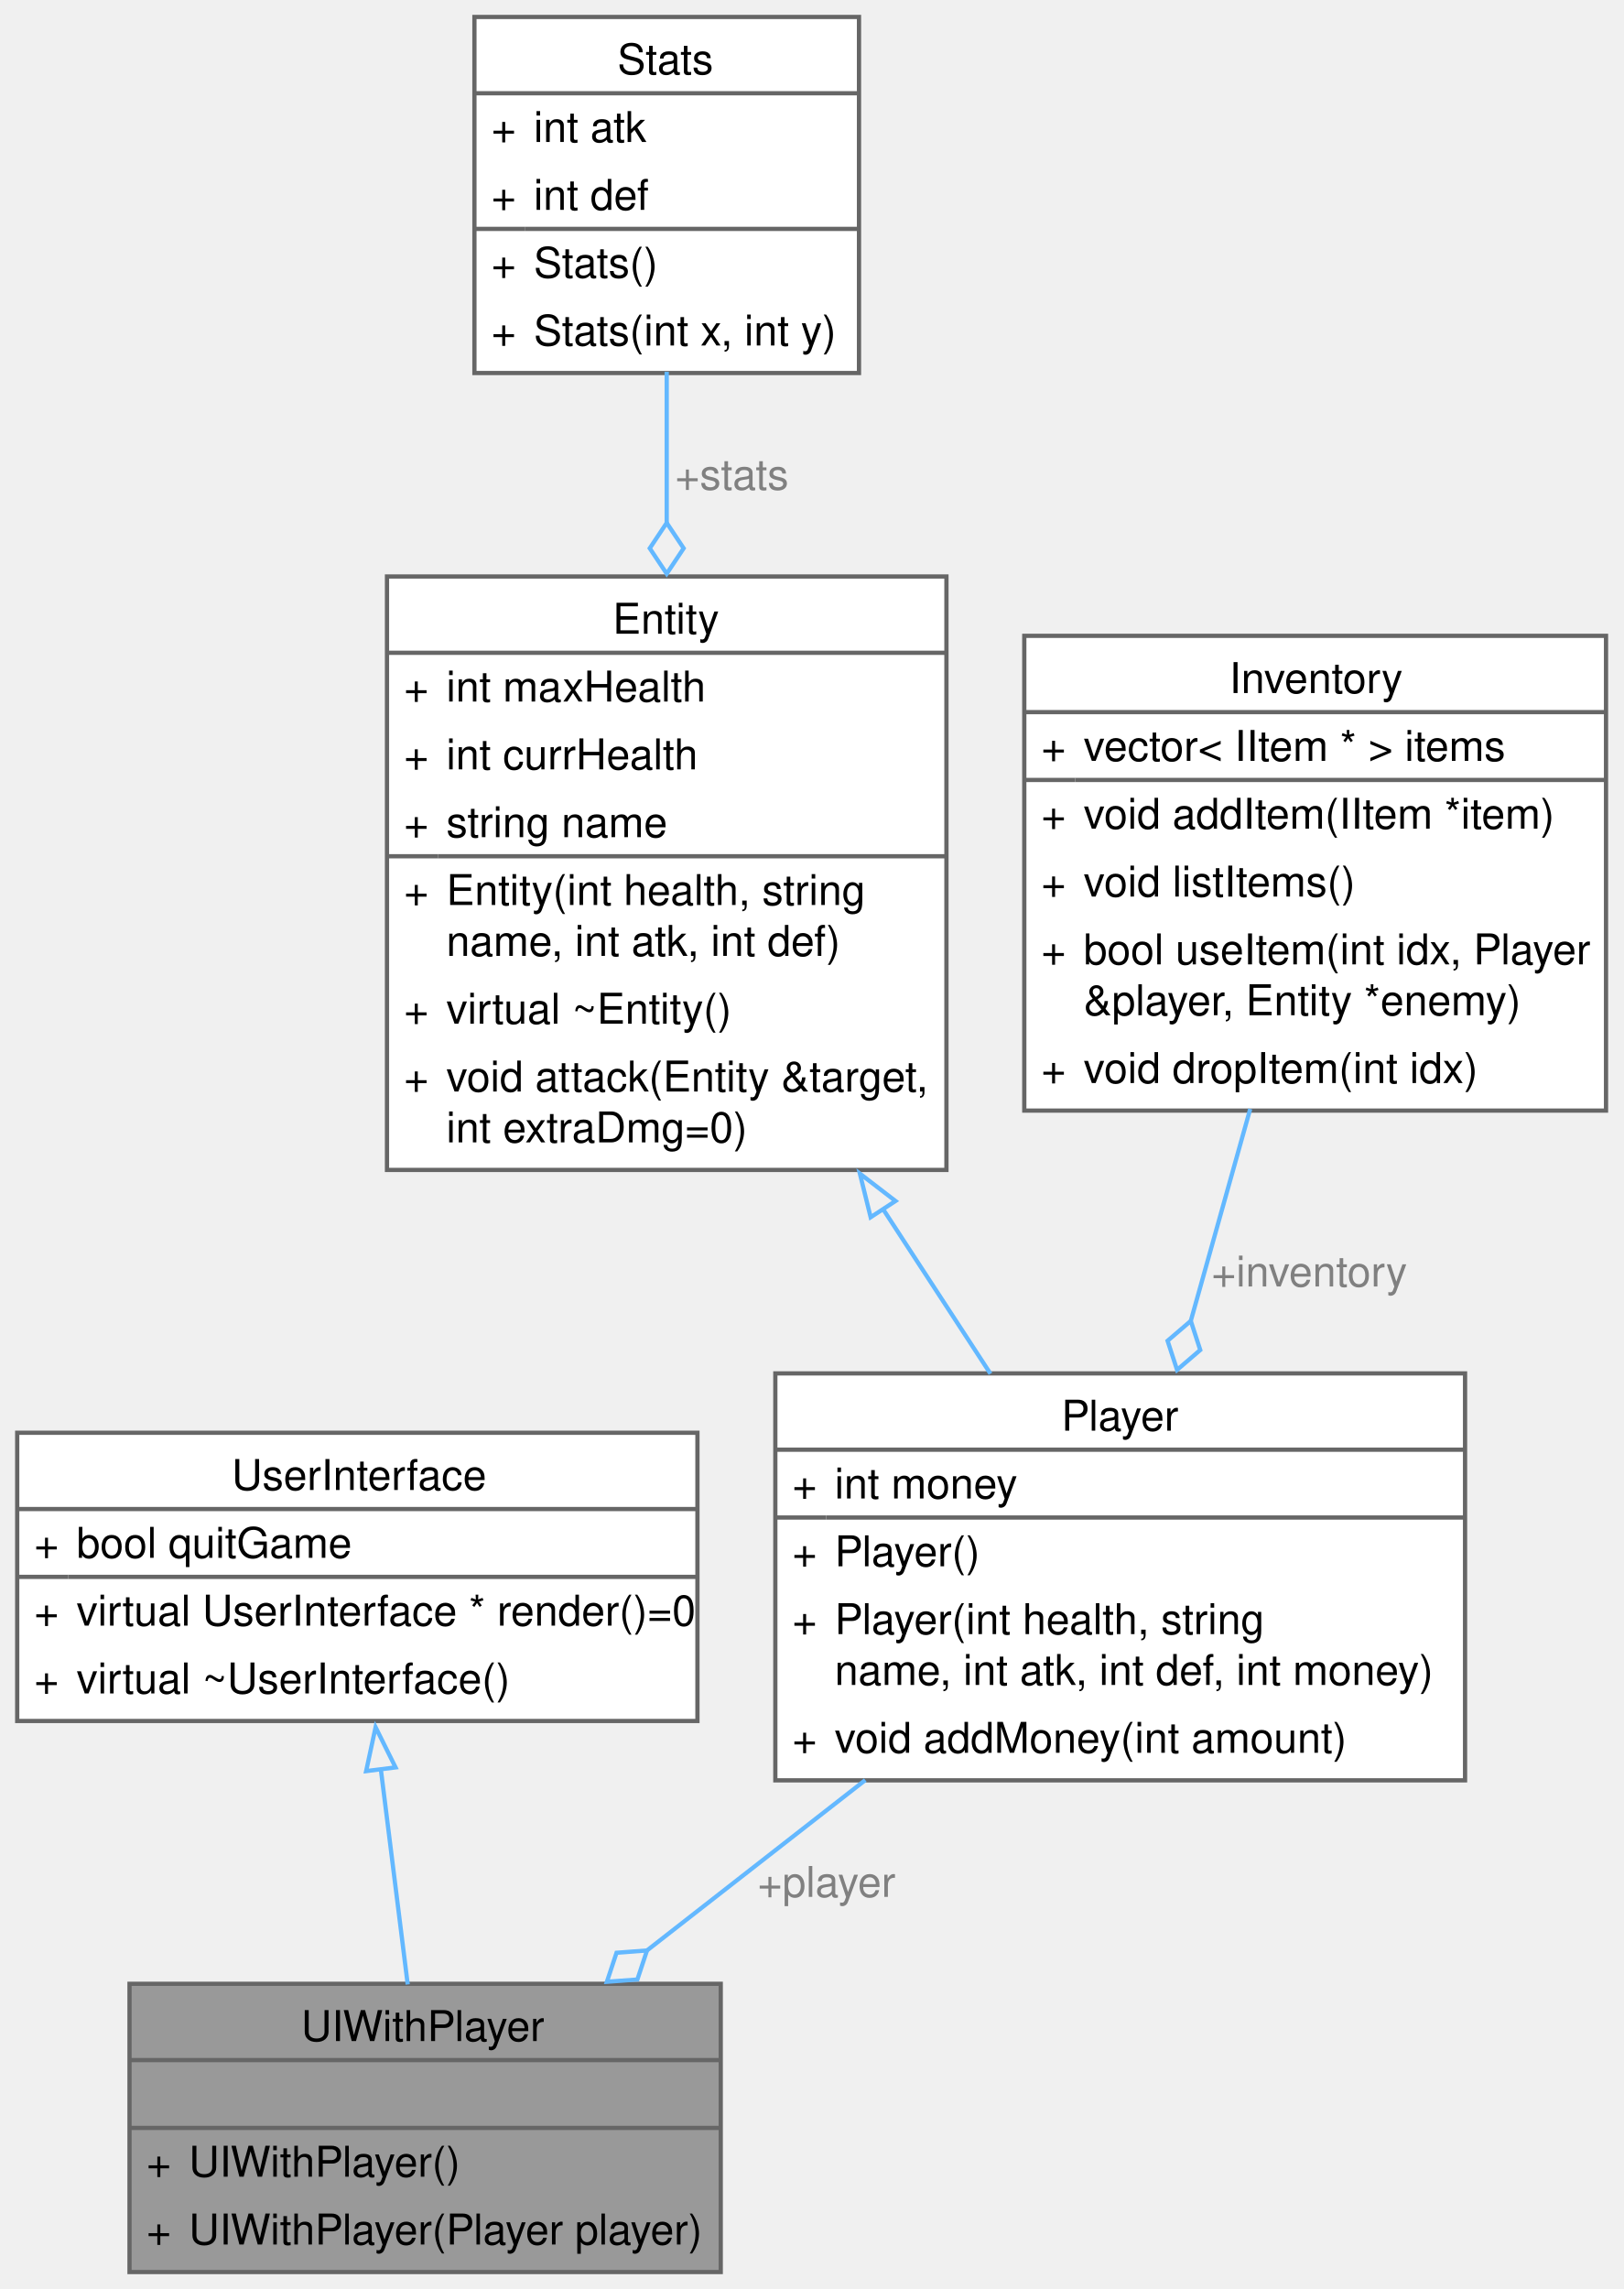
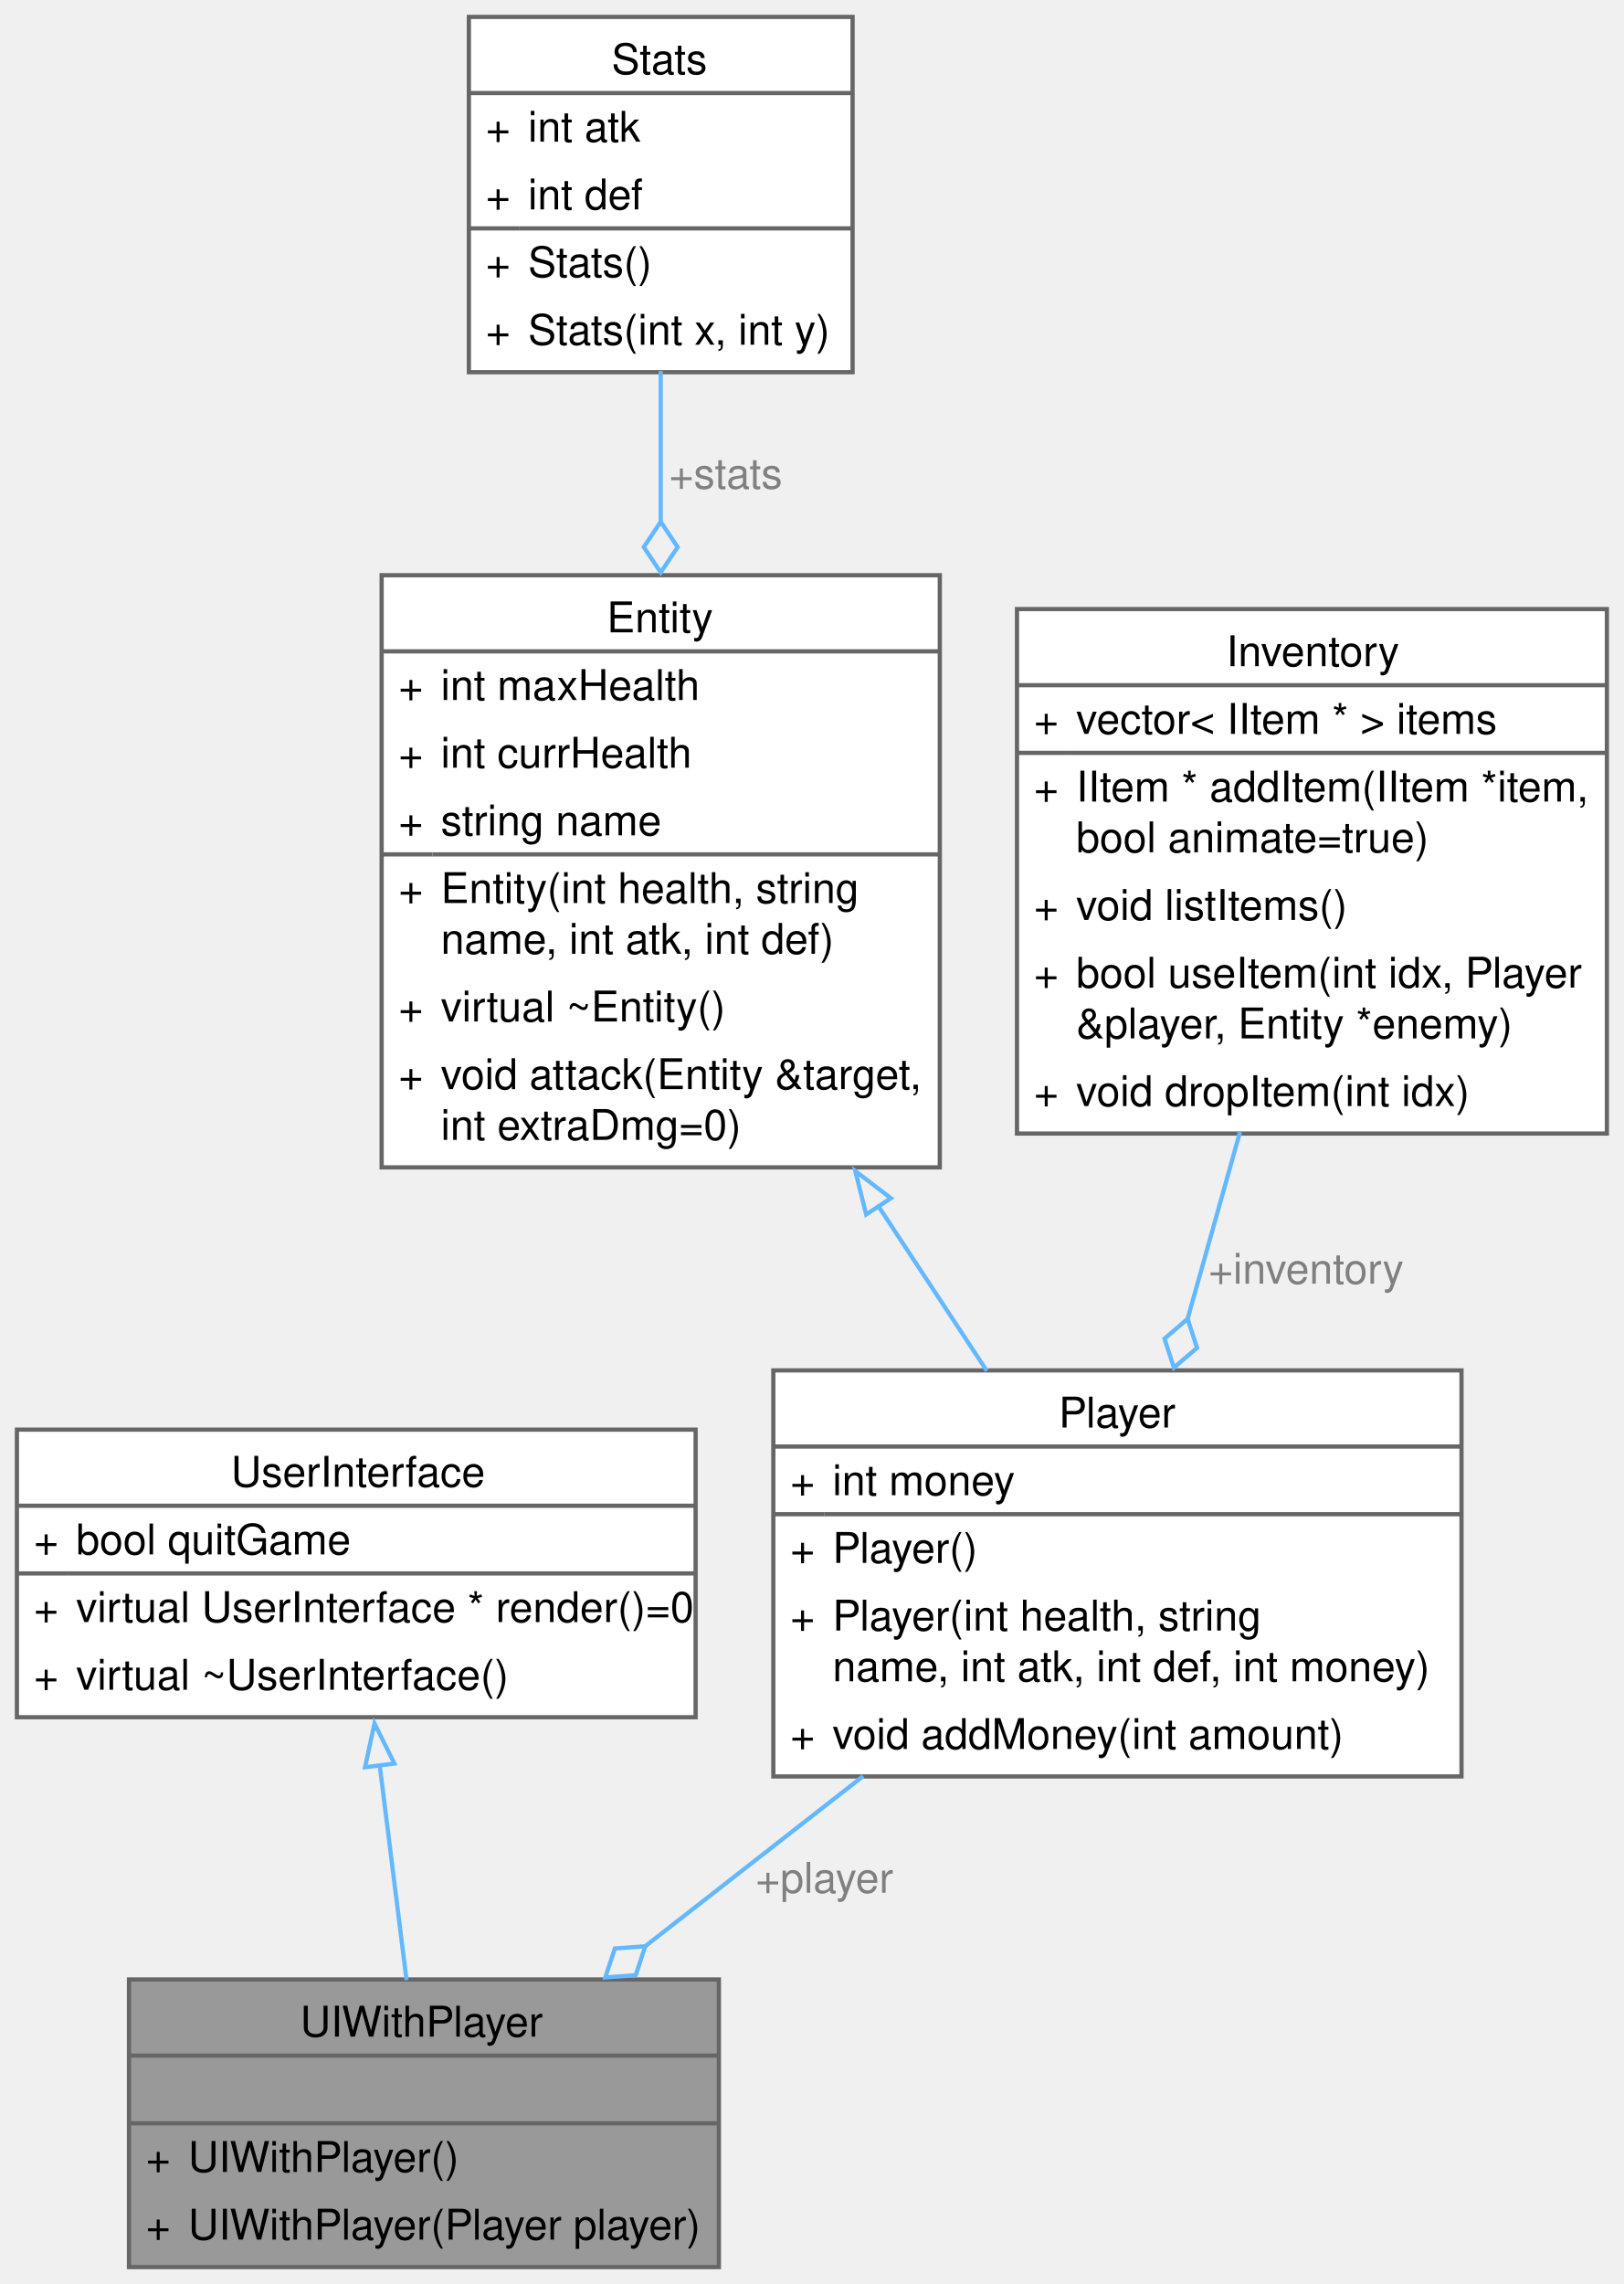
- <svg xmlns="http://www.w3.org/2000/svg" xmlns:xlink="http://www.w3.org/1999/xlink" width="383pt" height="540pt" viewBox="0.00 0.00 382.88 540.00">
+ <svg xmlns="http://www.w3.org/2000/svg" xmlns:xlink="http://www.w3.org/1999/xlink" width="384pt" height="540pt" viewBox="0.00 0.00 384.00 540.00">
  <g id="graph0" class="graph" transform="scale(1 1) rotate(0) translate(4 536)">
    <g id="Node000001" class="node">
      <g id="a_Node000001">
        <a xlink:title="Basically just the base class for all user interfaces that have a player.">
          <polygon fill="#999999" stroke="none" points="166,-68 26.5,-68 26.5,0 166,0 166,-68" />
          <text text-anchor="start" x="67" y="-54.5" font-family="Helvetica,sans-Serif" font-size="10.00">UIWithPlayer</text>
          <text text-anchor="start" x="94.75" y="-38.5" font-family="Helvetica,sans-Serif" font-size="10.00"> </text>
          <text text-anchor="start" x="30.5" y="-22.5" font-family="Helvetica,sans-Serif" font-size="10.00">+</text>
          <text text-anchor="start" x="40.5" y="-22.5" font-family="Helvetica,sans-Serif" font-size="10.00">UIWithPlayer()</text>
          <text text-anchor="start" x="30.5" y="-6.5" font-family="Helvetica,sans-Serif" font-size="10.00">+</text>
          <text text-anchor="start" x="40.5" y="-6.5" font-family="Helvetica,sans-Serif" font-size="10.00">UIWithPlayer(Player player)</text>
          <polygon fill="#666666" stroke="#666666" points="26.5,-50 26.5,-50 166,-50 166,-50 26.5,-50" />
          <polygon fill="#666666" stroke="#666666" points="26.5,-34 26.5,-34 166,-34 166,-34 26.5,-34" />
          <polygon fill="none" stroke="#666666" points="26.5,0 26.5,-68 166,-68 166,0 26.5,0" />
        </a>
      </g>
    </g>
    <g id="Node000002" class="node">
      <g id="a_Node000002">
        <a xlink:href="class_user_interface.html" target="_top" xlink:title="Base class for all user interfaces in the game.">
          <polygon fill="white" stroke="none" points="160.5,-198 0,-198 0,-130 160.5,-130 160.5,-198" />
          <text text-anchor="start" x="50.62" y="-184.5" font-family="Helvetica,sans-Serif" font-size="10.00">UserInterface</text>
          <text text-anchor="start" x="4" y="-168.5" font-family="Helvetica,sans-Serif" font-size="10.00">+</text>
          <text text-anchor="start" x="14" y="-168.5" font-family="Helvetica,sans-Serif" font-size="10.00">bool quitGame</text>
          <text text-anchor="start" x="4" y="-152.5" font-family="Helvetica,sans-Serif" font-size="10.00">+</text>
          <text text-anchor="start" x="14" y="-152.5" font-family="Helvetica,sans-Serif" font-size="10.00">virtual UserInterface * render()=0</text>
          <text text-anchor="start" x="4" y="-136.5" font-family="Helvetica,sans-Serif" font-size="10.00">+</text>
          <text text-anchor="start" x="14" y="-136.5" font-family="Helvetica,sans-Serif" font-size="10.00">virtual ~UserInterface()</text>
          <polygon fill="#666666" stroke="#666666" points="0,-180 0,-180 160.5,-180 160.5,-180 0,-180" />
          <polygon fill="#666666" stroke="#666666" points="0,-164 0,-164 12,-164 12,-164 0,-164" />
          <polygon fill="#666666" stroke="#666666" points="12,-164 12,-164 160.5,-164 160.5,-164 12,-164" />
          <polygon fill="none" stroke="#666666" points="0,-130 0,-198 160.5,-198 160.5,-130 0,-130" />
        </a>
      </g>
    </g>
    <g id="edge1_Node000001_Node000002" class="edge">
      <g id="a_edge1_Node000001_Node000002">
        <a xlink:title=" ">
          <path fill="none" stroke="#63b8ff" d="M85.77,-118.84C87.86,-102.1 90.2,-83.36 92.14,-67.85" />
          <polygon fill="none" stroke="#63b8ff" points="82.33,-118.18 84.56,-128.53 89.27,-119.05 82.33,-118.18" />
        </a>
      </g>
    </g>
    <g id="Node000003" class="node">
      <g id="a_Node000003">
        <a xlink:href="class_player.html" target="_top" xlink:title="The Player class is an Entity that has an inventory and money.">
          <polygon fill="white" stroke="none" points="341.62,-212 178.88,-212 178.88,-116 341.62,-116 341.62,-212" />
          <text text-anchor="start" x="246.38" y="-198.5" font-family="Helvetica,sans-Serif" font-size="10.00">Player</text>
          <text text-anchor="start" x="182.88" y="-182.5" font-family="Helvetica,sans-Serif" font-size="10.00">+</text>
          <text text-anchor="start" x="192.88" y="-182.5" font-family="Helvetica,sans-Serif" font-size="10.00">int money</text>
          <text text-anchor="start" x="182.88" y="-166.5" font-family="Helvetica,sans-Serif" font-size="10.00">+</text>
          <text text-anchor="start" x="192.88" y="-166.5" font-family="Helvetica,sans-Serif" font-size="10.00">Player()</text>
          <text text-anchor="start" x="182.88" y="-150.5" font-family="Helvetica,sans-Serif" font-size="10.00">+</text>
          <text text-anchor="start" x="192.88" y="-150.5" font-family="Helvetica,sans-Serif" font-size="10.00">Player(int health, string</text>
          <text text-anchor="start" x="192.88" y="-138.5" font-family="Helvetica,sans-Serif" font-size="10.00"> name, int atk, int def, int money)</text>
          <text text-anchor="start" x="182.88" y="-122.5" font-family="Helvetica,sans-Serif" font-size="10.00">+</text>
          <text text-anchor="start" x="192.88" y="-122.5" font-family="Helvetica,sans-Serif" font-size="10.00">void addMoney(int amount)</text>
          <polygon fill="#666666" stroke="#666666" points="178.88,-194 178.88,-194 341.62,-194 341.62,-194 178.88,-194" />
          <polygon fill="#666666" stroke="#666666" points="178.88,-178 178.88,-178 190.88,-178 190.88,-178 178.88,-178" />
          <polygon fill="#666666" stroke="#666666" points="190.88,-178 190.88,-178 341.62,-178 341.62,-178 190.88,-178" />
          <polygon fill="none" stroke="#666666" points="178.88,-116 178.88,-212 341.62,-212 341.62,-116 178.88,-116" />
        </a>
      </g>
    </g>
    <g id="edge2_Node000001_Node000003" class="edge">
      <g id="a_edge2_Node000001_Node000003">
        <a xlink:title=" ">
          <path fill="none" stroke="#63b8ff" d="M200.11,-116.06C183.16,-102.83 164.85,-88.54 148.4,-75.71" />
          <polygon fill="none" stroke="#63b8ff" points="148.6,-75.86 141.41,-75.32 139.14,-68.48 146.33,-69.01 148.6,-75.86" />
        </a>
      </g>
      <text text-anchor="middle" x="190.96" y="-88.5" font-family="Helvetica,sans-Serif" font-size="10.00" fill="grey"> +player</text>
    </g>
    <g id="Node000004" class="node">
      <g id="a_Node000004">
        <a xlink:href="class_entity.html" target="_top" xlink:title="Base class for all entities in the game. This includes the player and enemies.">
-           <polygon fill="white" stroke="none" points="219.25,-400 87.25,-400 87.25,-260 219.25,-260 219.25,-400" />
-           <text text-anchor="start" x="140.5" y="-386.5" font-family="Helvetica,sans-Serif" font-size="10.00">Entity</text>
-           <text text-anchor="start" x="91.25" y="-370.5" font-family="Helvetica,sans-Serif" font-size="10.00">+</text>
-           <text text-anchor="start" x="101.25" y="-370.5" font-family="Helvetica,sans-Serif" font-size="10.00">int maxHealth</text>
-           <text text-anchor="start" x="91.25" y="-354.5" font-family="Helvetica,sans-Serif" font-size="10.00">+</text>
-           <text text-anchor="start" x="101.25" y="-354.5" font-family="Helvetica,sans-Serif" font-size="10.00">int currHealth</text>
-           <text text-anchor="start" x="91.25" y="-338.5" font-family="Helvetica,sans-Serif" font-size="10.00">+</text>
-           <text text-anchor="start" x="101.25" y="-338.5" font-family="Helvetica,sans-Serif" font-size="10.00">string name</text>
-           <text text-anchor="start" x="91.25" y="-322.5" font-family="Helvetica,sans-Serif" font-size="10.00">+</text>
-           <text text-anchor="start" x="101.25" y="-322.5" font-family="Helvetica,sans-Serif" font-size="10.00">Entity(int health, string</text>
-           <text text-anchor="start" x="101.25" y="-310.5" font-family="Helvetica,sans-Serif" font-size="10.00"> name, int atk, int def)</text>
-           <text text-anchor="start" x="91.25" y="-294.5" font-family="Helvetica,sans-Serif" font-size="10.00">+</text>
-           <text text-anchor="start" x="101.25" y="-294.5" font-family="Helvetica,sans-Serif" font-size="10.00">virtual ~Entity()</text>
-           <text text-anchor="start" x="91.25" y="-278.5" font-family="Helvetica,sans-Serif" font-size="10.00">+</text>
-           <text text-anchor="start" x="101.25" y="-278.5" font-family="Helvetica,sans-Serif" font-size="10.00">void attack(Entity &amp;target,</text>
-           <text text-anchor="start" x="101.25" y="-266.5" font-family="Helvetica,sans-Serif" font-size="10.00"> int extraDmg=0)</text>
-           <polygon fill="#666666" stroke="#666666" points="87.25,-382 87.25,-382 219.25,-382 219.25,-382 87.25,-382" />
-           <polygon fill="#666666" stroke="#666666" points="87.25,-334 87.25,-334 99.25,-334 99.25,-334 87.25,-334" />
-           <polygon fill="#666666" stroke="#666666" points="99.25,-334 99.25,-334 219.25,-334 219.25,-334 99.25,-334" />
-           <polygon fill="none" stroke="#666666" points="87.25,-260 87.25,-400 219.25,-400 219.25,-260 87.25,-260" />
+           <polygon fill="white" stroke="none" points="218.25,-400 86.25,-400 86.25,-260 218.25,-260 218.25,-400" />
+           <text text-anchor="start" x="139.5" y="-386.5" font-family="Helvetica,sans-Serif" font-size="10.00">Entity</text>
+           <text text-anchor="start" x="90.25" y="-370.5" font-family="Helvetica,sans-Serif" font-size="10.00">+</text>
+           <text text-anchor="start" x="100.25" y="-370.5" font-family="Helvetica,sans-Serif" font-size="10.00">int maxHealth</text>
+           <text text-anchor="start" x="90.25" y="-354.5" font-family="Helvetica,sans-Serif" font-size="10.00">+</text>
+           <text text-anchor="start" x="100.25" y="-354.5" font-family="Helvetica,sans-Serif" font-size="10.00">int currHealth</text>
+           <text text-anchor="start" x="90.25" y="-338.5" font-family="Helvetica,sans-Serif" font-size="10.00">+</text>
+           <text text-anchor="start" x="100.25" y="-338.5" font-family="Helvetica,sans-Serif" font-size="10.00">string name</text>
+           <text text-anchor="start" x="90.25" y="-322.5" font-family="Helvetica,sans-Serif" font-size="10.00">+</text>
+           <text text-anchor="start" x="100.25" y="-322.5" font-family="Helvetica,sans-Serif" font-size="10.00">Entity(int health, string</text>
+           <text text-anchor="start" x="100.25" y="-310.5" font-family="Helvetica,sans-Serif" font-size="10.00"> name, int atk, int def)</text>
+           <text text-anchor="start" x="90.25" y="-294.5" font-family="Helvetica,sans-Serif" font-size="10.00">+</text>
+           <text text-anchor="start" x="100.25" y="-294.5" font-family="Helvetica,sans-Serif" font-size="10.00">virtual ~Entity()</text>
+           <text text-anchor="start" x="90.25" y="-278.5" font-family="Helvetica,sans-Serif" font-size="10.00">+</text>
+           <text text-anchor="start" x="100.25" y="-278.5" font-family="Helvetica,sans-Serif" font-size="10.00">void attack(Entity &amp;target,</text>
+           <text text-anchor="start" x="100.25" y="-266.5" font-family="Helvetica,sans-Serif" font-size="10.00"> int extraDmg=0)</text>
+           <polygon fill="#666666" stroke="#666666" points="86.25,-382 86.25,-382 218.25,-382 218.25,-382 86.25,-382" />
+           <polygon fill="#666666" stroke="#666666" points="86.25,-334 86.25,-334 98.25,-334 98.25,-334 86.25,-334" />
+           <polygon fill="#666666" stroke="#666666" points="98.25,-334 98.25,-334 218.25,-334 218.25,-334 98.25,-334" />
+           <polygon fill="none" stroke="#666666" points="86.25,-260 86.25,-400 218.25,-400 218.25,-260 86.25,-260" />
        </a>
      </g>
    </g>
    <g id="edge3_Node000003_Node000004" class="edge">
      <g id="a_edge3_Node000003_Node000004">
        <a xlink:title=" ">
-           <path fill="none" stroke="#63b8ff" d="M204.29,-250.77C212.96,-237.49 221.71,-224.07 229.64,-211.92" />
-           <polygon fill="none" stroke="#63b8ff" points="201.37,-248.84 198.83,-259.13 207.23,-252.67 201.37,-248.84" />
+           <path fill="none" stroke="#63b8ff" d="M203.51,-251.16C212.34,-237.75 221.27,-224.19 229.35,-211.92" />
+           <polygon fill="none" stroke="#63b8ff" points="200.84,-248.86 198.26,-259.14 206.68,-252.71 200.84,-248.86" />
        </a>
      </g>
    </g>
    <g id="Node000005" class="node">
      <g id="a_Node000005">
        <a xlink:href="class_stats.html" target="_top" xlink:title="Stats for all entities.">
-           <polygon fill="white" stroke="none" points="198.62,-532 107.88,-532 107.88,-448 198.62,-448 198.62,-532" />
-           <text text-anchor="start" x="141.62" y="-518.5" font-family="Helvetica,sans-Serif" font-size="10.00">Stats</text>
-           <text text-anchor="start" x="111.88" y="-502.5" font-family="Helvetica,sans-Serif" font-size="10.00">+</text>
-           <text text-anchor="start" x="121.88" y="-502.5" font-family="Helvetica,sans-Serif" font-size="10.00">int atk</text>
-           <text text-anchor="start" x="111.88" y="-486.5" font-family="Helvetica,sans-Serif" font-size="10.00">+</text>
-           <text text-anchor="start" x="121.88" y="-486.5" font-family="Helvetica,sans-Serif" font-size="10.00">int def</text>
-           <text text-anchor="start" x="111.88" y="-470.5" font-family="Helvetica,sans-Serif" font-size="10.00">+</text>
-           <text text-anchor="start" x="121.88" y="-470.5" font-family="Helvetica,sans-Serif" font-size="10.00">Stats()</text>
-           <text text-anchor="start" x="111.88" y="-454.5" font-family="Helvetica,sans-Serif" font-size="10.00">+</text>
-           <text text-anchor="start" x="121.88" y="-454.5" font-family="Helvetica,sans-Serif" font-size="10.00">Stats(int x, int y)</text>
-           <polygon fill="#666666" stroke="#666666" points="107.88,-514 107.88,-514 198.62,-514 198.62,-514 107.88,-514" />
-           <polygon fill="#666666" stroke="#666666" points="107.88,-482 107.88,-482 119.88,-482 119.88,-482 107.88,-482" />
-           <polygon fill="#666666" stroke="#666666" points="119.88,-482 119.88,-482 198.62,-482 198.62,-482 119.88,-482" />
-           <polygon fill="none" stroke="#666666" points="107.88,-448 107.88,-532 198.62,-532 198.62,-448 107.88,-448" />
+           <polygon fill="white" stroke="none" points="197.62,-532 106.88,-532 106.88,-448 197.62,-448 197.62,-532" />
+           <text text-anchor="start" x="140.62" y="-518.5" font-family="Helvetica,sans-Serif" font-size="10.00">Stats</text>
+           <text text-anchor="start" x="110.88" y="-502.5" font-family="Helvetica,sans-Serif" font-size="10.00">+</text>
+           <text text-anchor="start" x="120.88" y="-502.5" font-family="Helvetica,sans-Serif" font-size="10.00">int atk</text>
+           <text text-anchor="start" x="110.88" y="-486.5" font-family="Helvetica,sans-Serif" font-size="10.00">+</text>
+           <text text-anchor="start" x="120.88" y="-486.5" font-family="Helvetica,sans-Serif" font-size="10.00">int def</text>
+           <text text-anchor="start" x="110.88" y="-470.5" font-family="Helvetica,sans-Serif" font-size="10.00">+</text>
+           <text text-anchor="start" x="120.88" y="-470.5" font-family="Helvetica,sans-Serif" font-size="10.00">Stats()</text>
+           <text text-anchor="start" x="110.88" y="-454.5" font-family="Helvetica,sans-Serif" font-size="10.00">+</text>
+           <text text-anchor="start" x="120.88" y="-454.5" font-family="Helvetica,sans-Serif" font-size="10.00">Stats(int x, int y)</text>
+           <polygon fill="#666666" stroke="#666666" points="106.88,-514 106.88,-514 197.62,-514 197.62,-514 106.88,-514" />
+           <polygon fill="#666666" stroke="#666666" points="106.88,-482 106.88,-482 118.88,-482 118.88,-482 106.88,-482" />
+           <polygon fill="#666666" stroke="#666666" points="118.88,-482 118.88,-482 197.62,-482 197.62,-482 118.88,-482" />
+           <polygon fill="none" stroke="#666666" points="106.88,-448 106.88,-532 197.62,-532 197.62,-448 106.88,-448" />
        </a>
      </g>
    </g>
    <g id="edge4_Node000004_Node000005" class="edge">
      <g id="a_edge4_Node000004_Node000005">
        <a xlink:title=" ">
-           <path fill="none" stroke="#63b8ff" d="M153.25,-448.31C153.25,-437.32 153.25,-425.02 153.25,-412.63" />
-           <polygon fill="none" stroke="#63b8ff" points="153.25,-412.65 149.25,-406.65 153.25,-400.65 157.25,-406.65 153.25,-412.65" />
+           <path fill="none" stroke="#63b8ff" d="M152.25,-448.31C152.25,-437.32 152.25,-425.02 152.25,-412.63" />
+           <polygon fill="none" stroke="#63b8ff" points="152.25,-412.65 148.25,-406.65 152.25,-400.65 156.25,-406.65 152.25,-412.65" />
        </a>
      </g>
-       <text text-anchor="middle" x="168.62" y="-420.5" font-family="Helvetica,sans-Serif" font-size="10.00" fill="grey"> +stats</text>
+       <text text-anchor="middle" x="167.62" y="-420.5" font-family="Helvetica,sans-Serif" font-size="10.00" fill="grey"> +stats</text>
    </g>
    <g id="Node000006" class="node">
      <g id="a_Node000006">
        <a xlink:href="class_inventory.html" target="_top" xlink:title="Inventory class that holds all items for the player.">
-           <polygon fill="white" stroke="none" points="374.88,-386 237.62,-386 237.62,-274 374.88,-274 374.88,-386" />
-           <text text-anchor="start" x="286" y="-372.5" font-family="Helvetica,sans-Serif" font-size="10.00">Inventory</text>
-           <text text-anchor="start" x="241.62" y="-356.5" font-family="Helvetica,sans-Serif" font-size="10.00">+</text>
-           <text text-anchor="start" x="251.62" y="-356.5" font-family="Helvetica,sans-Serif" font-size="10.00">vector&lt; IItem * &gt; items</text>
-           <text text-anchor="start" x="241.62" y="-340.5" font-family="Helvetica,sans-Serif" font-size="10.00">+</text>
-           <text text-anchor="start" x="251.62" y="-340.5" font-family="Helvetica,sans-Serif" font-size="10.00">void addItem(IItem *item)</text>
-           <text text-anchor="start" x="241.62" y="-324.5" font-family="Helvetica,sans-Serif" font-size="10.00">+</text>
-           <text text-anchor="start" x="251.62" y="-324.5" font-family="Helvetica,sans-Serif" font-size="10.00">void listItems()</text>
-           <text text-anchor="start" x="241.62" y="-308.5" font-family="Helvetica,sans-Serif" font-size="10.00">+</text>
-           <text text-anchor="start" x="251.62" y="-308.5" font-family="Helvetica,sans-Serif" font-size="10.00">bool useItem(int idx, Player</text>
-           <text text-anchor="start" x="251.62" y="-296.5" font-family="Helvetica,sans-Serif" font-size="10.00"> &amp;player, Entity *enemy)</text>
-           <text text-anchor="start" x="241.62" y="-280.5" font-family="Helvetica,sans-Serif" font-size="10.00">+</text>
-           <text text-anchor="start" x="251.62" y="-280.5" font-family="Helvetica,sans-Serif" font-size="10.00">void dropItem(int idx)</text>
-           <polygon fill="#666666" stroke="#666666" points="237.62,-368 237.62,-368 374.88,-368 374.88,-368 237.62,-368" />
-           <polygon fill="#666666" stroke="#666666" points="237.62,-352 237.62,-352 249.62,-352 249.62,-352 237.62,-352" />
-           <polygon fill="#666666" stroke="#666666" points="249.62,-352 249.62,-352 374.88,-352 374.88,-352 249.62,-352" />
-           <polygon fill="none" stroke="#666666" points="237.62,-274 237.62,-386 374.88,-386 374.88,-274 237.62,-274" />
+           <polygon fill="white" stroke="none" points="376,-392 236.5,-392 236.5,-268 376,-268 376,-392" />
+           <text text-anchor="start" x="286" y="-378.5" font-family="Helvetica,sans-Serif" font-size="10.00">Inventory</text>
+           <text text-anchor="start" x="240.5" y="-362.5" font-family="Helvetica,sans-Serif" font-size="10.00">+</text>
+           <text text-anchor="start" x="250.5" y="-362.5" font-family="Helvetica,sans-Serif" font-size="10.00">vector&lt; IItem * &gt; items</text>
+           <text text-anchor="start" x="240.5" y="-346.5" font-family="Helvetica,sans-Serif" font-size="10.00">+</text>
+           <text text-anchor="start" x="250.5" y="-346.5" font-family="Helvetica,sans-Serif" font-size="10.00">IItem * addItem(IItem *item,</text>
+           <text text-anchor="start" x="250.5" y="-334.5" font-family="Helvetica,sans-Serif" font-size="10.00"> bool animate=true)</text>
+           <text text-anchor="start" x="240.5" y="-318.5" font-family="Helvetica,sans-Serif" font-size="10.00">+</text>
+           <text text-anchor="start" x="250.5" y="-318.5" font-family="Helvetica,sans-Serif" font-size="10.00">void listItems()</text>
+           <text text-anchor="start" x="240.5" y="-302.5" font-family="Helvetica,sans-Serif" font-size="10.00">+</text>
+           <text text-anchor="start" x="250.5" y="-302.5" font-family="Helvetica,sans-Serif" font-size="10.00">bool useItem(int idx, Player</text>
+           <text text-anchor="start" x="250.5" y="-290.5" font-family="Helvetica,sans-Serif" font-size="10.00"> &amp;player, Entity *enemy)</text>
+           <text text-anchor="start" x="240.5" y="-274.5" font-family="Helvetica,sans-Serif" font-size="10.00">+</text>
+           <text text-anchor="start" x="250.5" y="-274.5" font-family="Helvetica,sans-Serif" font-size="10.00">void dropItem(int idx)</text>
+           <polygon fill="#666666" stroke="#666666" points="236.5,-374 236.5,-374 376,-374 376,-374 236.5,-374" />
+           <polygon fill="#666666" stroke="#666666" points="236.5,-358 236.5,-358 248.5,-358 248.5,-358 236.5,-358" />
+           <polygon fill="#666666" stroke="#666666" points="248.5,-358 248.5,-358 376,-358 376,-358 248.5,-358" />
+           <polygon fill="none" stroke="#666666" points="236.5,-268 236.5,-392 376,-392 376,-268 236.5,-268" />
        </a>
      </g>
    </g>
    <g id="edge5_Node000003_Node000006" class="edge">
      <g id="a_edge5_Node000003_Node000006">
        <a xlink:title=" ">
-           <path fill="none" stroke="#63b8ff" d="M290.93,-274.39C286.41,-258.28 281.45,-240.57 276.85,-224.18" />
-           <polygon fill="none" stroke="#63b8ff" points="276.91,-224.38 271.43,-219.69 273.67,-212.83 279.14,-217.52 276.91,-224.38" />
+           <path fill="none" stroke="#63b8ff" d="M289.25,-268.4C285.19,-253.93 280.87,-238.51 276.83,-224.11" />
+           <polygon fill="none" stroke="#63b8ff" points="276.85,-224.19 271.38,-219.49 273.61,-212.64 279.08,-217.33 276.85,-224.19" />
        </a>
      </g>
      <text text-anchor="middle" x="304.87" y="-232.5" font-family="Helvetica,sans-Serif" font-size="10.00" fill="grey"> +inventory</text>
    </g>
  </g>
</svg>
